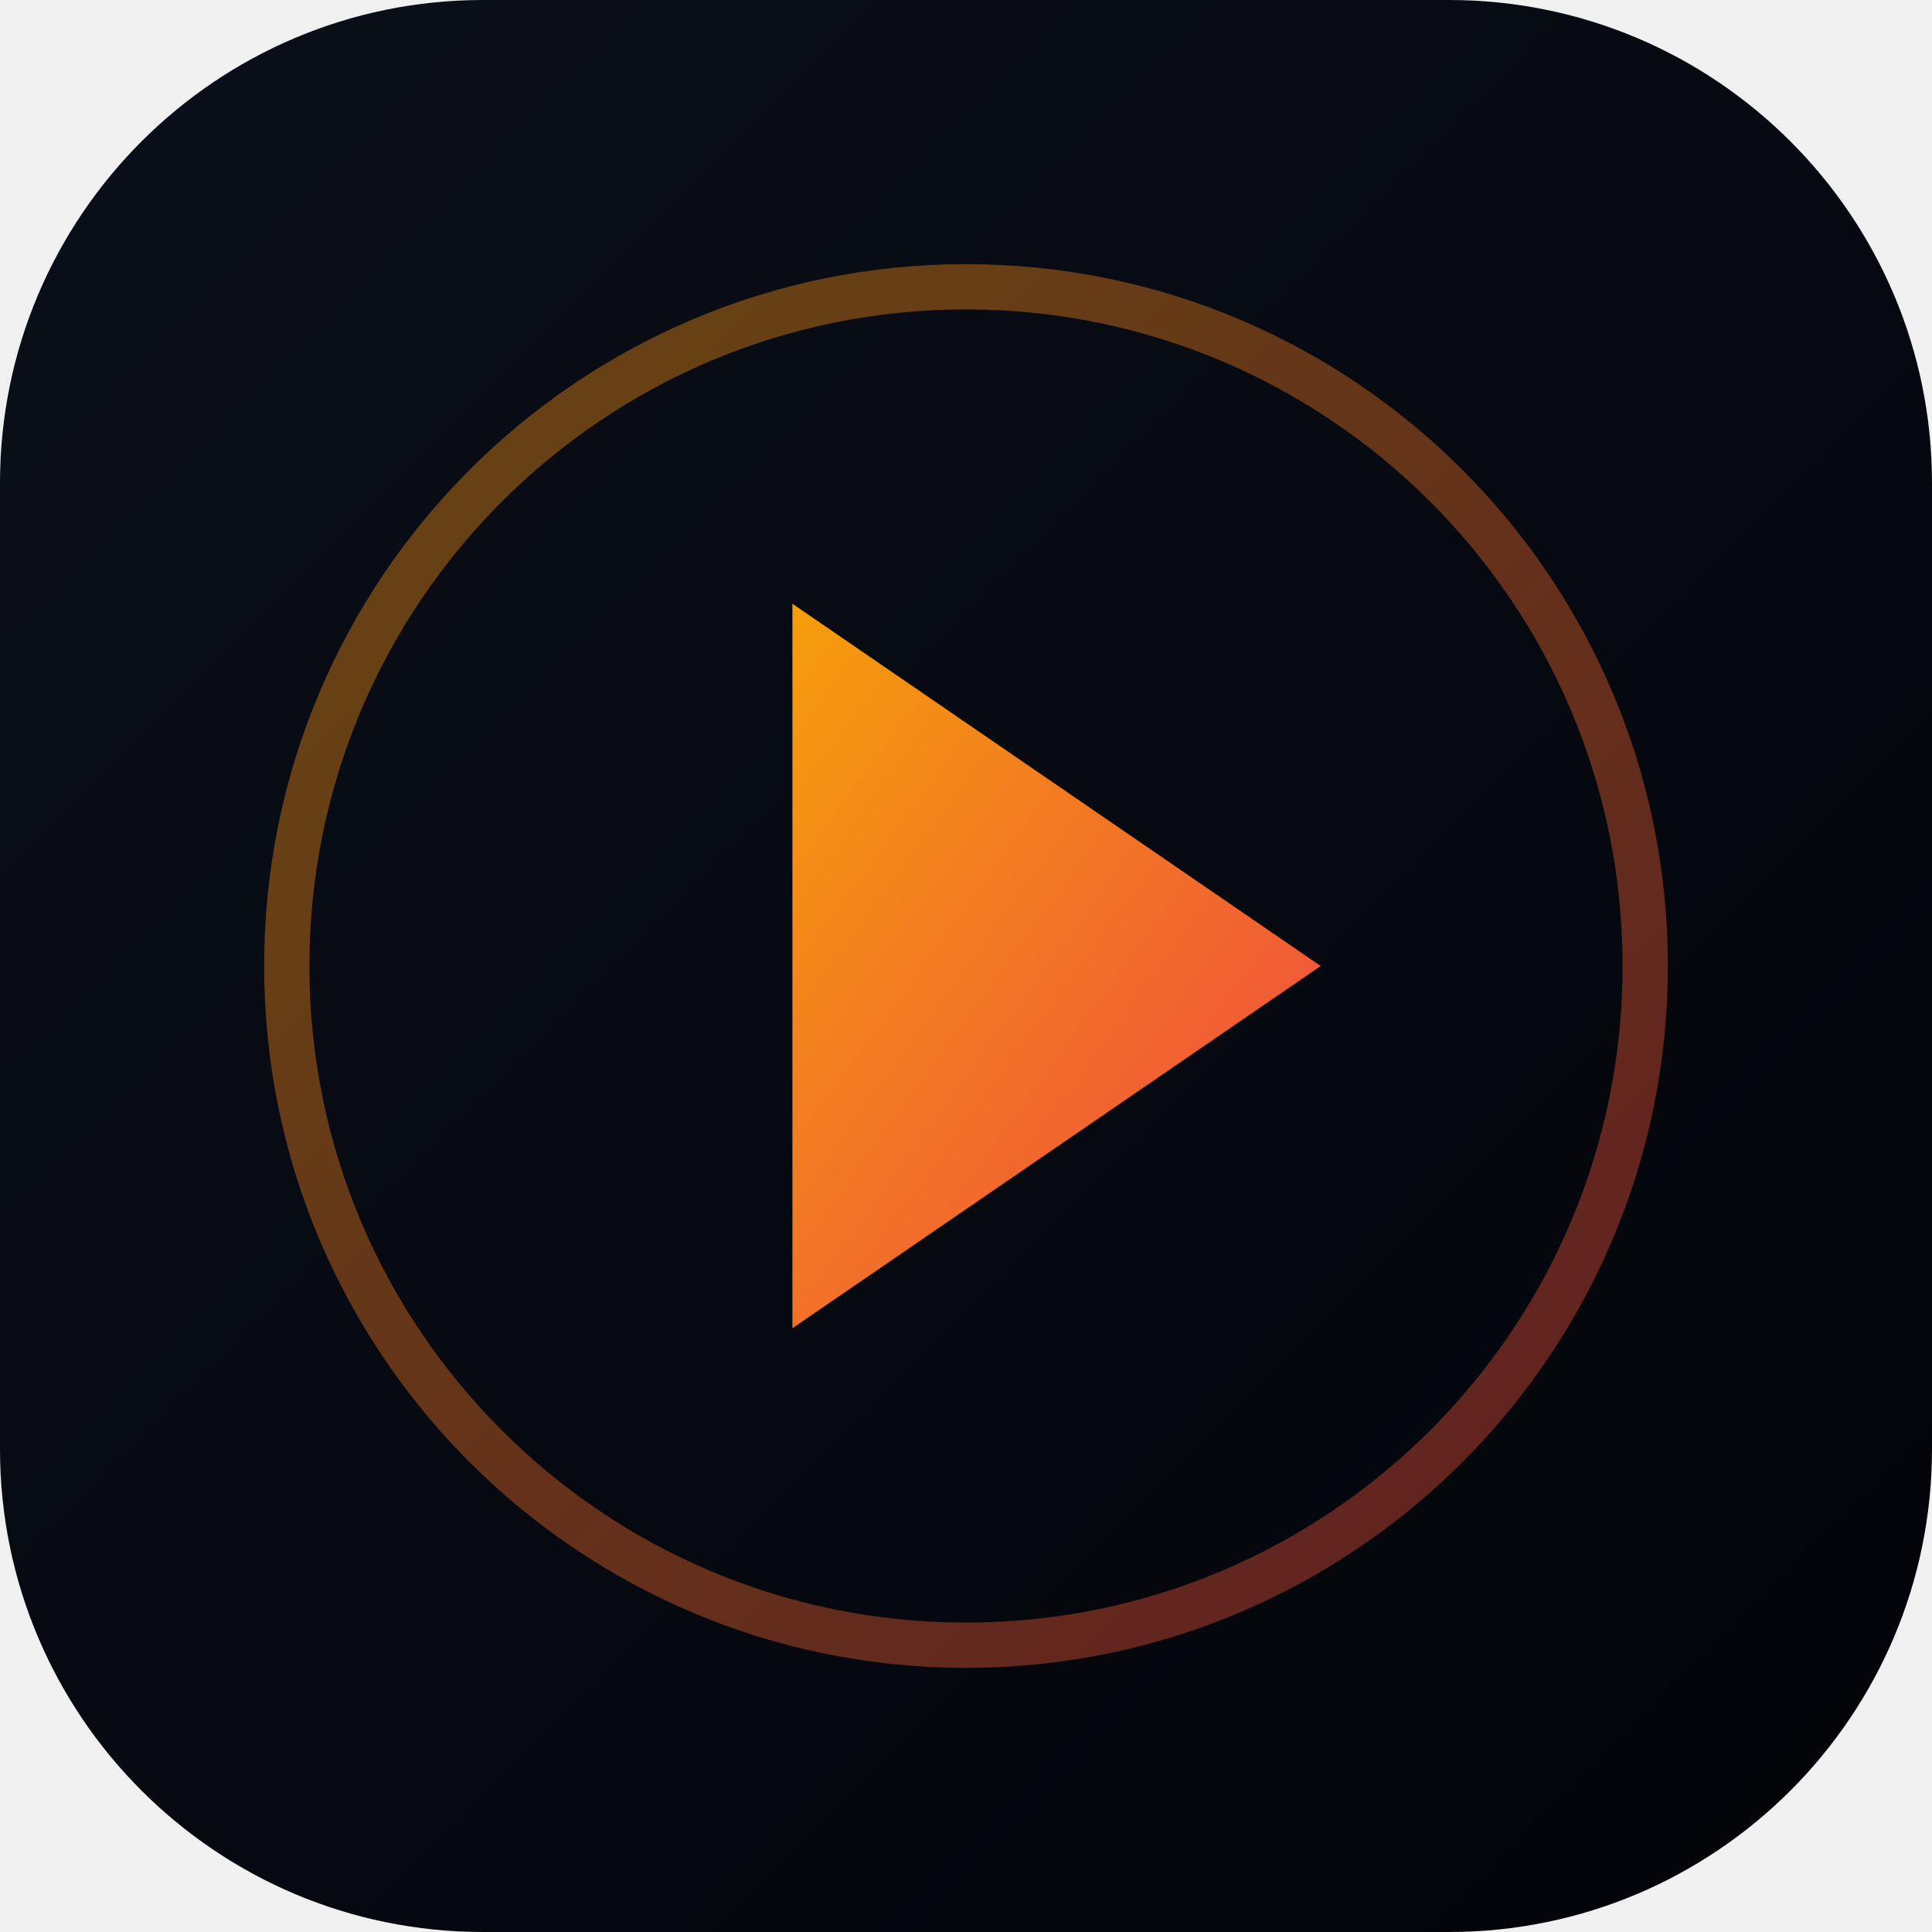
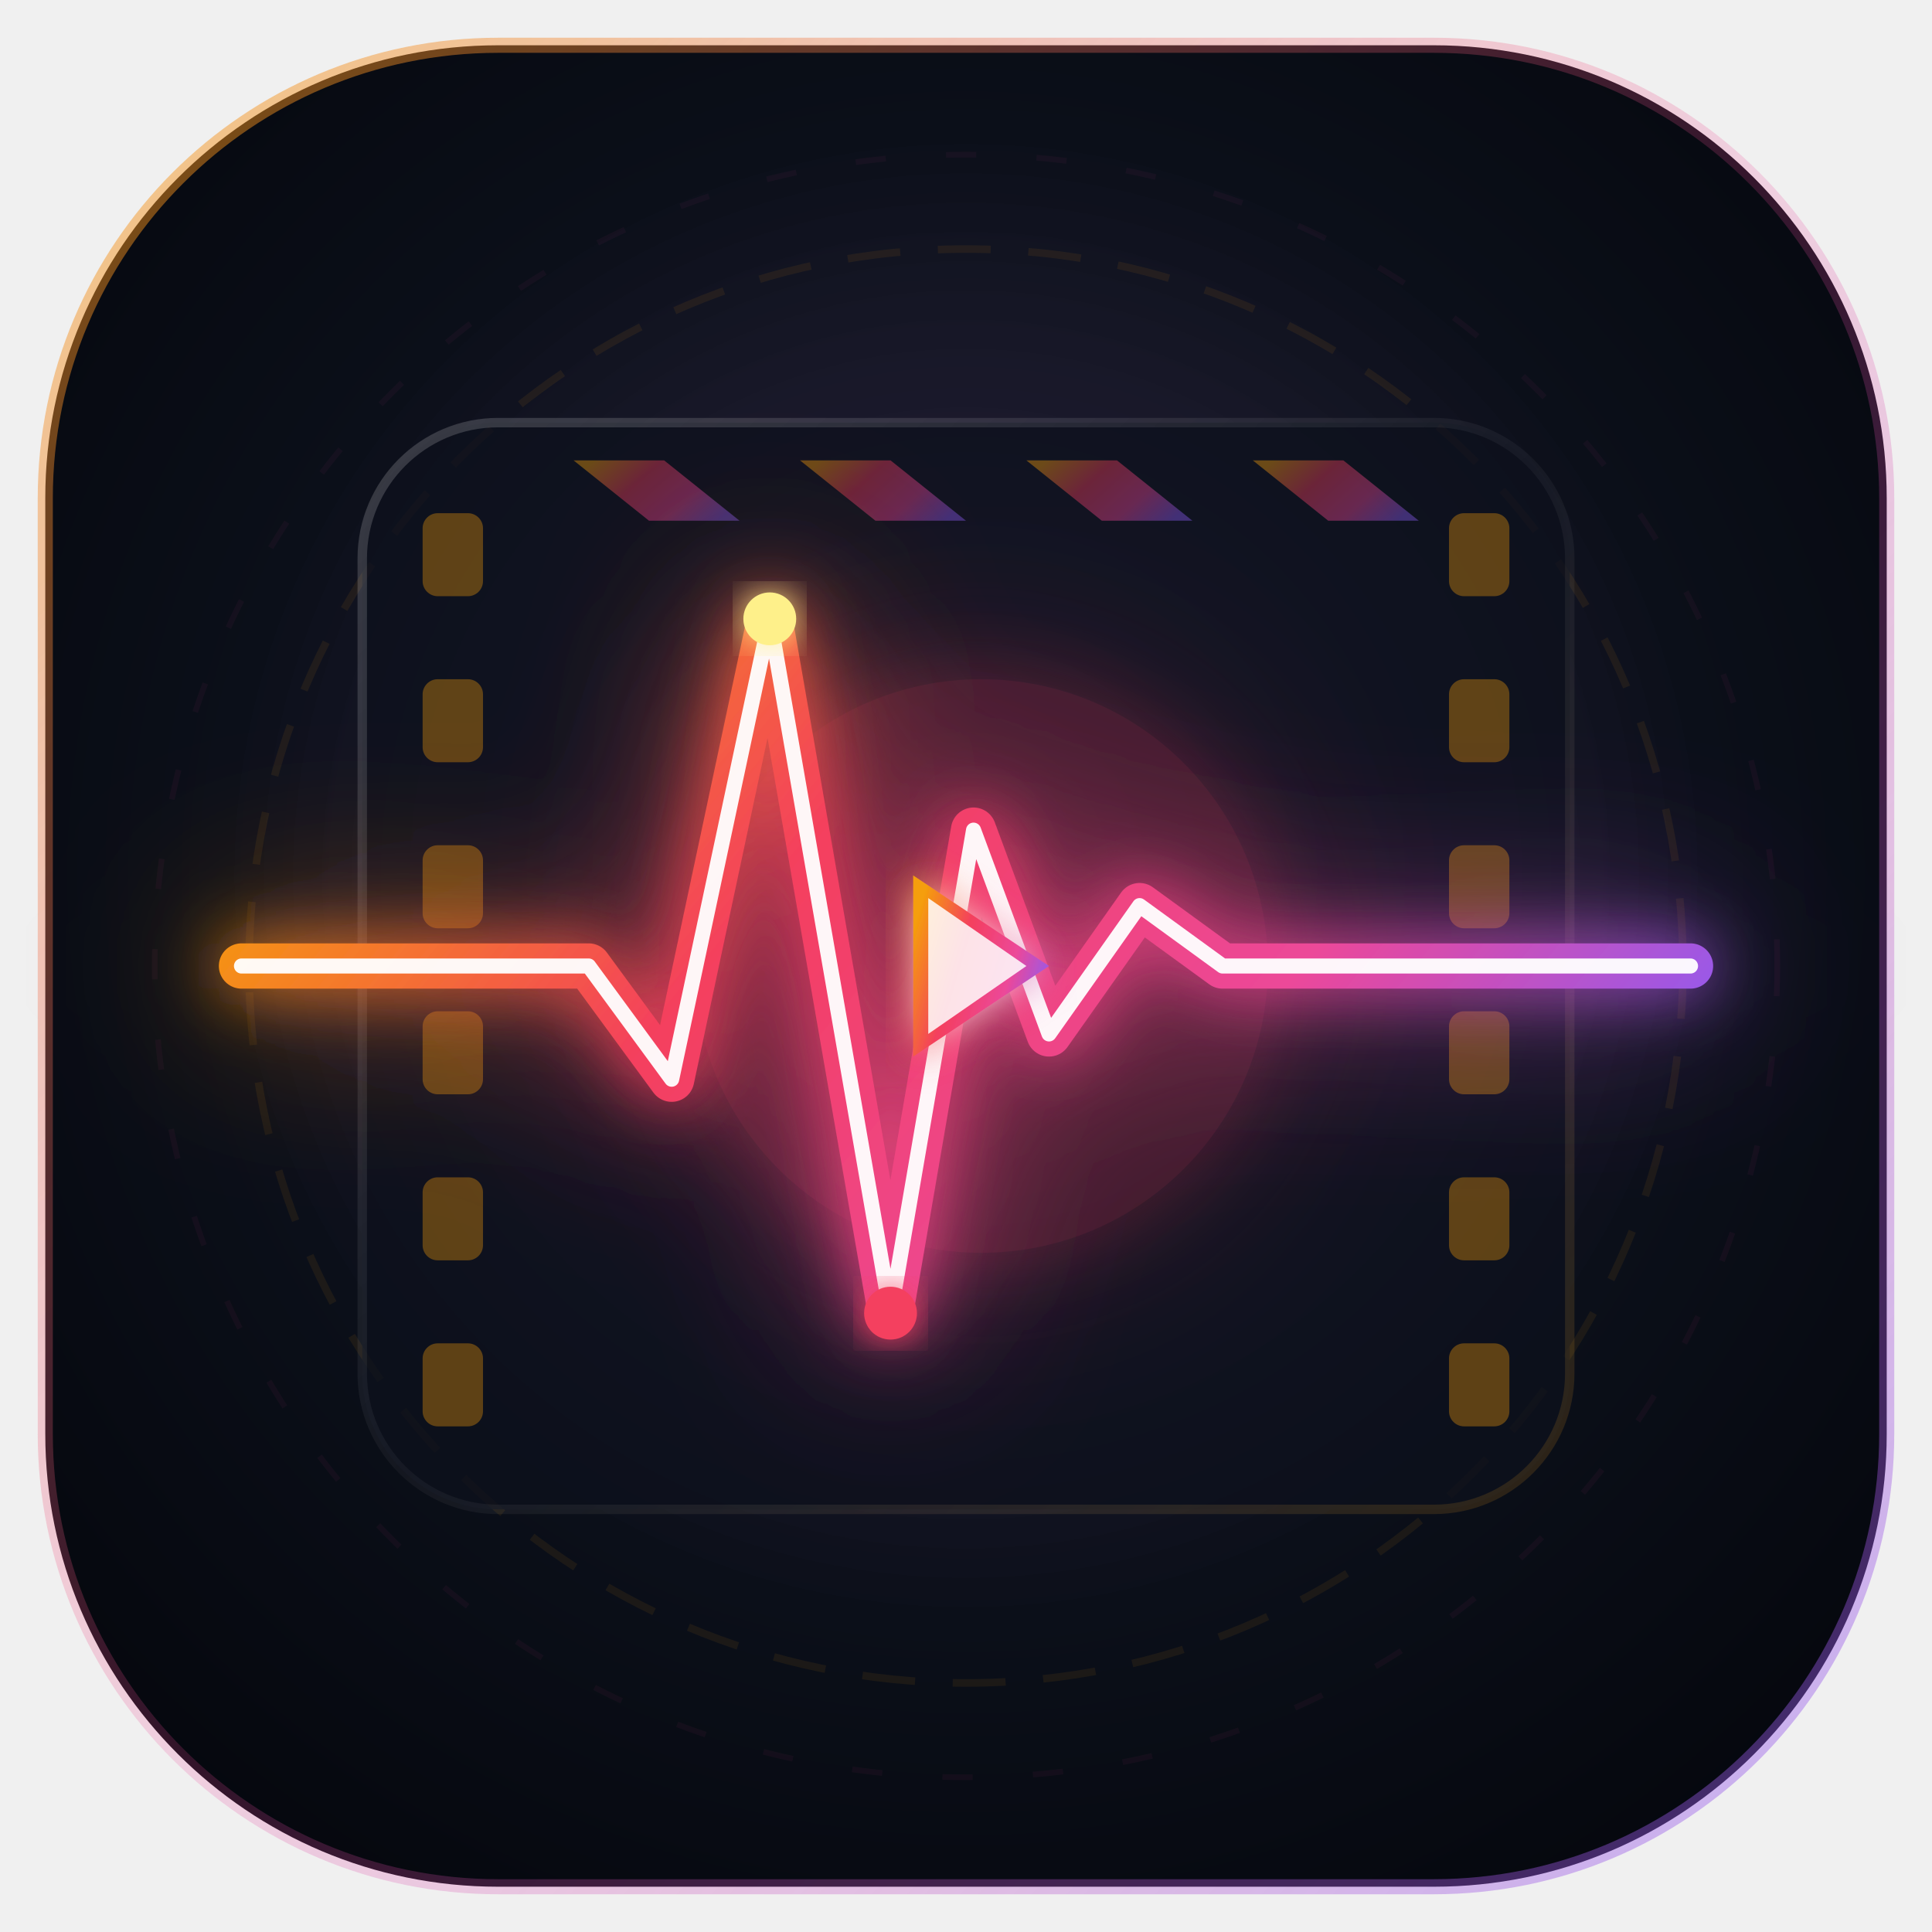
<svg xmlns="http://www.w3.org/2000/svg" viewBox="0 0 512 512" width="512" height="512">
  <defs>
-     <linearGradient id="bgGrad" x1="0%" y1="0%" x2="100%" y2="100%">
-       <stop offset="0%" stop-color="#0b0f19" />
-       <stop offset="100%" stop-color="#020408" />
+     <radialGradient id="bgAmbient" cx="50%" cy="45%" r="75%">
+       <stop offset="0%" stop-color="#1e1435" stop-opacity="0.9" />
+       <stop offset="55%" stop-color="#0b0f19" stop-opacity="1" />
+       <stop offset="100%" stop-color="#03050a" stop-opacity="1" />
+     </radialGradient>
+     <linearGradient id="pulseGlowGrad" x1="0%" y1="30%" x2="100%" y2="70%">
+       <stop offset="0%" stop-color="#f59e0b" />
+       <stop offset="35%" stop-color="#f43f5e" />
+       <stop offset="70%" stop-color="#ec4899" />
+       <stop offset="100%" stop-color="#8b5cf6" />
    </linearGradient>
-     <linearGradient id="brandGrad" x1="0%" y1="0%" x2="100%" y2="100%">
-       <stop offset="0%" stop-color="#f59e0b" />
-       <stop offset="100%" stop-color="#ef4444" />
+     <linearGradient id="frameGrad" x1="0%" y1="0%" x2="100%" y2="100%">
+       <stop offset="0%" stop-color="#ffffff" stop-opacity="0.18" />
+       <stop offset="50%" stop-color="#ffffff" stop-opacity="0.04" />
+       <stop offset="100%" stop-color="#f59e0b" stop-opacity="0.15" />
    </linearGradient>
+     <linearGradient id="borderGrad" x1="0%" y1="0%" x2="100%" y2="100%">
+       <stop offset="0%" stop-color="#f59e0b" stop-opacity="0.8" />
+       <stop offset="50%" stop-color="#ec4899" stop-opacity="0.3" />
+       <stop offset="100%" stop-color="#8b5cf6" stop-opacity="0.7" />
+     </linearGradient>
+     <filter id="neonGlow" x="-30%" y="-30%" width="160%" height="160%">
+       <feGaussianBlur stdDeviation="9" result="blur1" />
+       <feGaussianBlur stdDeviation="22" result="blur2" />
+       <feMerge>
+         <feMergeNode in="blur2" />
+         <feMergeNode in="blur1" />
+         <feMergeNode in="SourceGraphic" />
+       </feMerge>
+     </filter>
+     <filter id="softGlow" x="-20%" y="-20%" width="140%" height="140%">
+       <feGaussianBlur stdDeviation="5" result="blur" />
+       <feMerge>
+         <feMergeNode in="blur" />
+         <feMergeNode in="SourceGraphic" />
+       </feMerge>
+     </filter>
  </defs>
-   <rect width="512" height="512" rx="128" fill="url(#bgGrad)" />
-   <circle cx="256" cy="256" r="180" fill="none" stroke="url(#brandGrad)" stroke-width="12" opacity="0.4" />
-   <path d="M 210 160 L 350 256 L 210 352 Z" fill="url(#brandGrad)" />
+   <rect x="12" y="12" width="488" height="488" rx="120" fill="url(#bgAmbient)" />
+   <rect x="12" y="12" width="488" height="488" rx="120" fill="none" stroke="url(#borderGrad)" stroke-width="4" opacity="0.65" />
+   <circle cx="256" cy="256" r="190" fill="none" stroke="#f59e0b" stroke-width="2" opacity="0.08" stroke-dasharray="14 10" />
+   <circle cx="256" cy="256" r="215" fill="none" stroke="#ec4899" stroke-width="1.5" opacity="0.05" stroke-dasharray="8 16" />
+   <rect x="96" y="112" width="320" height="288" rx="36" fill="#0d111d" fill-opacity="0.75" stroke="url(#frameGrad)" stroke-width="2.5" />
+   <g fill="#f59e0b" fill-opacity="0.35">
+     <rect x="112" y="136" width="16" height="22" rx="4" />
+     <rect x="112" y="180" width="16" height="22" rx="4" />
+     <rect x="112" y="224" width="16" height="22" rx="4" />
+     <rect x="112" y="268" width="16" height="22" rx="4" />
+     <rect x="112" y="312" width="16" height="22" rx="4" />
+     <rect x="112" y="356" width="16" height="22" rx="4" />
+     <rect x="384" y="136" width="16" height="22" rx="4" />
+     <rect x="384" y="180" width="16" height="22" rx="4" />
+     <rect x="384" y="224" width="16" height="22" rx="4" />
+     <rect x="384" y="268" width="16" height="22" rx="4" />
+     <rect x="384" y="312" width="16" height="22" rx="4" />
+     <rect x="384" y="356" width="16" height="22" rx="4" />
+   </g>
+   <g opacity="0.4" fill="url(#pulseGlowGrad)">
+     <polygon points="152,122 176,122 196,138 172,138" />
+     <polygon points="212,122 236,122 256,138 232,138" />
+     <polygon points="272,122 296,122 316,138 292,138" />
+     <polygon points="332,122 356,122 376,138 352,138" />
+   </g>
+   <circle cx="260" cy="256" r="76" fill="#f43f5e" opacity="0.22" filter="url(#neonGlow)" />
+   <path d="M 64 256             L 156 256             L 178 286             L 204 164             L 236 348             L 258 220             L 278 274             L 302 240             L 324 256             L 448 256" fill="none" stroke="url(#pulseGlowGrad)" stroke-width="12" stroke-linecap="round" stroke-linejoin="round" filter="url(#neonGlow)" />
+   <path d="M 64 256             L 156 256             L 178 286             L 204 164             L 236 348             L 258 220             L 278 274             L 302 240             L 324 256             L 448 256" fill="none" stroke="#ffffff" stroke-width="4" stroke-linecap="round" stroke-linejoin="round" opacity="0.95" />
+   <g filter="url(#softGlow)" transform="translate(242, 232)">
+     <polygon points="0,0 36,24 0,48" fill="url(#pulseGlowGrad)" />
+     <polygon points="4,6 30,24 4,42" fill="#ffffff" opacity="0.85" />
+   </g>
+   <circle cx="204" cy="164" r="7" fill="#fef08a" filter="url(#softGlow)" />
+   <circle cx="236" cy="348" r="7" fill="#f43f5e" filter="url(#softGlow)" />
</svg>
